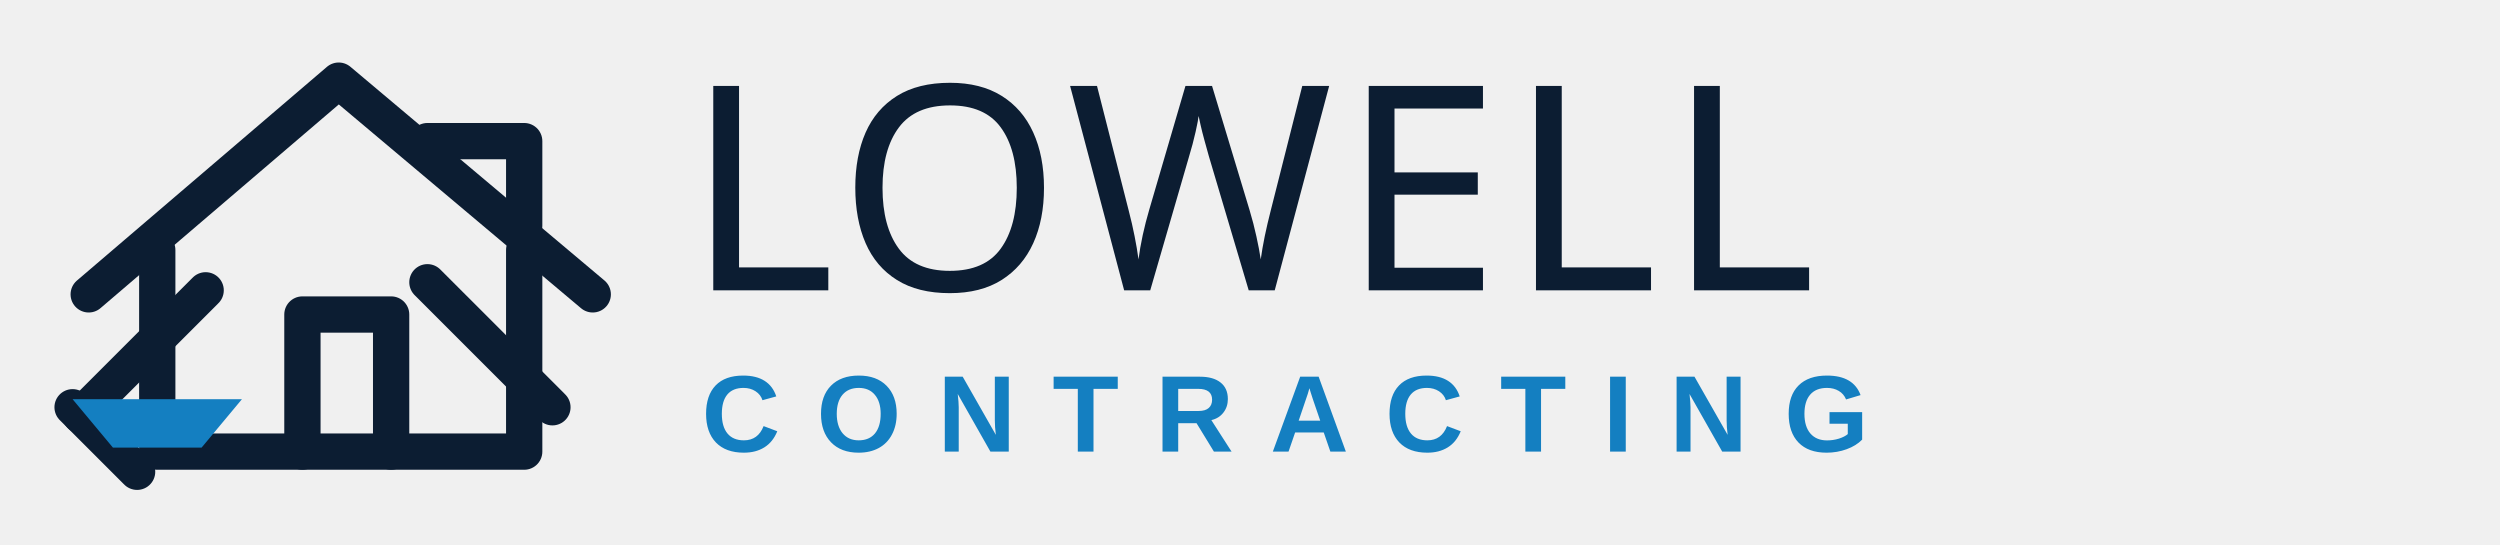
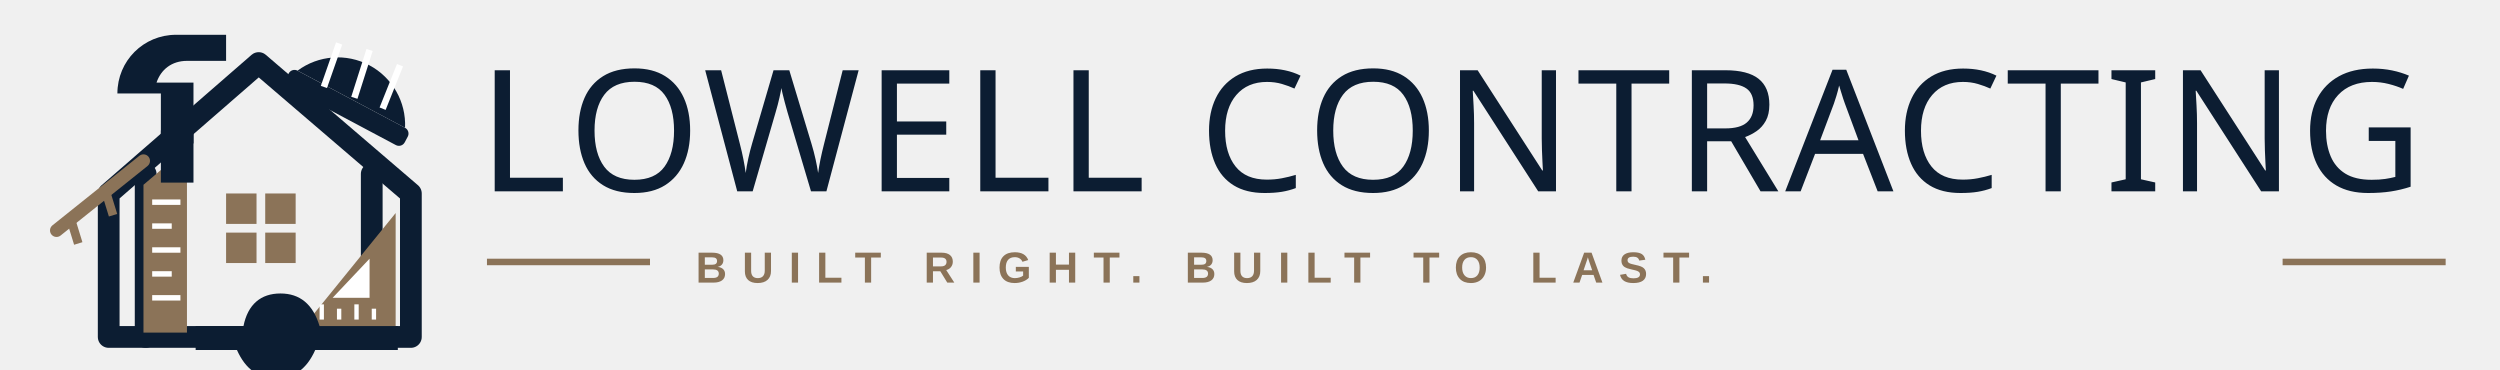
- <svg xmlns="http://www.w3.org/2000/svg" viewBox="0 0 620 135" role="img" aria-labelledby="title desc">
-   <g fill="none" stroke="#0c1d32" stroke-width="9" stroke-linecap="round" stroke-linejoin="round">
-     <path d="M22 73 84 20l63 53" />
-     <path d="M39 62v50h91V62" />
-     <path d="M75 112V78h22v34" />
-     <path d="M106 35h24v21" />
-     <path d="m20 103 31-31" />
-     <path d="m18 101 16 16" />
-     <path d="m137 101-31-31" />
+ <svg xmlns="http://www.w3.org/2000/svg" viewBox="0 0 1150 170" role="img" aria-labelledby="title desc">
+   <g transform="translate(8 5)">
+     <g fill="none" stroke="#0c1d32" stroke-width="10" stroke-linecap="round" stroke-linejoin="round">
+       <path d="M42 84 111 24l70 60v66H42z" />
+       <path d="M59 75v75M163 75v75" />
+     </g>
+     <path d="M58 148V80l20-17v85z" fill="#8b7358" />
+     <g stroke="#fff" stroke-width="2.5">
+       <path d="M62 88h13M62 99h9M62 110h13M62 121h9M62 132h13" />
+     </g>
+     <path d="M131 146h43V93z" fill="#8b7358" />
+     <path d="M145 132h17v-18z" fill="#fff" />
+     <g stroke="#fff" stroke-width="2">
+       <path d="M140 142v-7M148 142v-5M156 142v-7M164 142v-5" />
+     </g>
+     <g fill="#8b7358">
+       <rect x="96" y="84" width="14" height="14" />
+       <rect x="114" y="84" width="14" height="14" />
+       <rect x="96" y="102" width="14" height="14" />
+       <rect x="114" y="102" width="14" height="14" />
+     </g>
+     <path d="M82 145h22c2-10 8-15 17-15s15 5 18 15h36v11h-38c-4 9-10 13-18 13s-14-4-18-13H82z" fill="#0c1d32" />
+     <g fill="#0c1d32">
+       <path d="M46 38c0-15 12-27 27-27h23v12H78c-7 0-12 4-14 10h17v28H66V38z" />
+       <rect x="66" y="55" width="15" height="24" />
+     </g>
+     <g transform="translate(128 5) rotate(28 25 24)" fill="#0c1d32">
+       <path d="M3 34A31 31 0 0 1 59 34z" />
+       <rect x="0" y="34" width="62" height="9" rx="3" />
+     </g>
+     <g stroke="#fff" stroke-width="3">
+       <path d="M148 15l-7 20M162 18l-7 22M176 25l-8 20" />
+     </g>
+     <path d="M18 101 58 69" stroke="#8b7358" stroke-width="6" stroke-linecap="round" />
+     <path d="m24 94 4 13M40 81l4 13" stroke="#8b7358" stroke-width="4" />
  </g>
-   <path d="M18 99h42l-10 12H28z" fill="#147fc1" />
-   <text x="170" y="72" font-family="Impact,Arial Narrow,sans-serif" font-size="71" letter-spacing="2" fill="#0c1d32">LOWELL</text>
-   <text x="174" y="112" font-family="Arial,sans-serif" font-size="27" font-weight="700" letter-spacing="9" fill="#147fc1">CONTRACTING</text>
+   <text x="220" y="88" font-family="Impact,Arial Narrow,sans-serif" font-size="78" letter-spacing="2" fill="#0c1d32">LOWELL CONTRACTING</text>
+   <g fill="#8b7358">
+     <rect x="224" y="119" width="75" height="3" />
+     <rect x="1050" y="119" width="75" height="3" />
+   </g>
+   <text x="320" y="130" font-family="Arial,sans-serif" font-size="20" font-weight="700" letter-spacing="7" fill="#8b7358">BUILT RIGHT. BUILT TO LAST.</text>
</svg>
